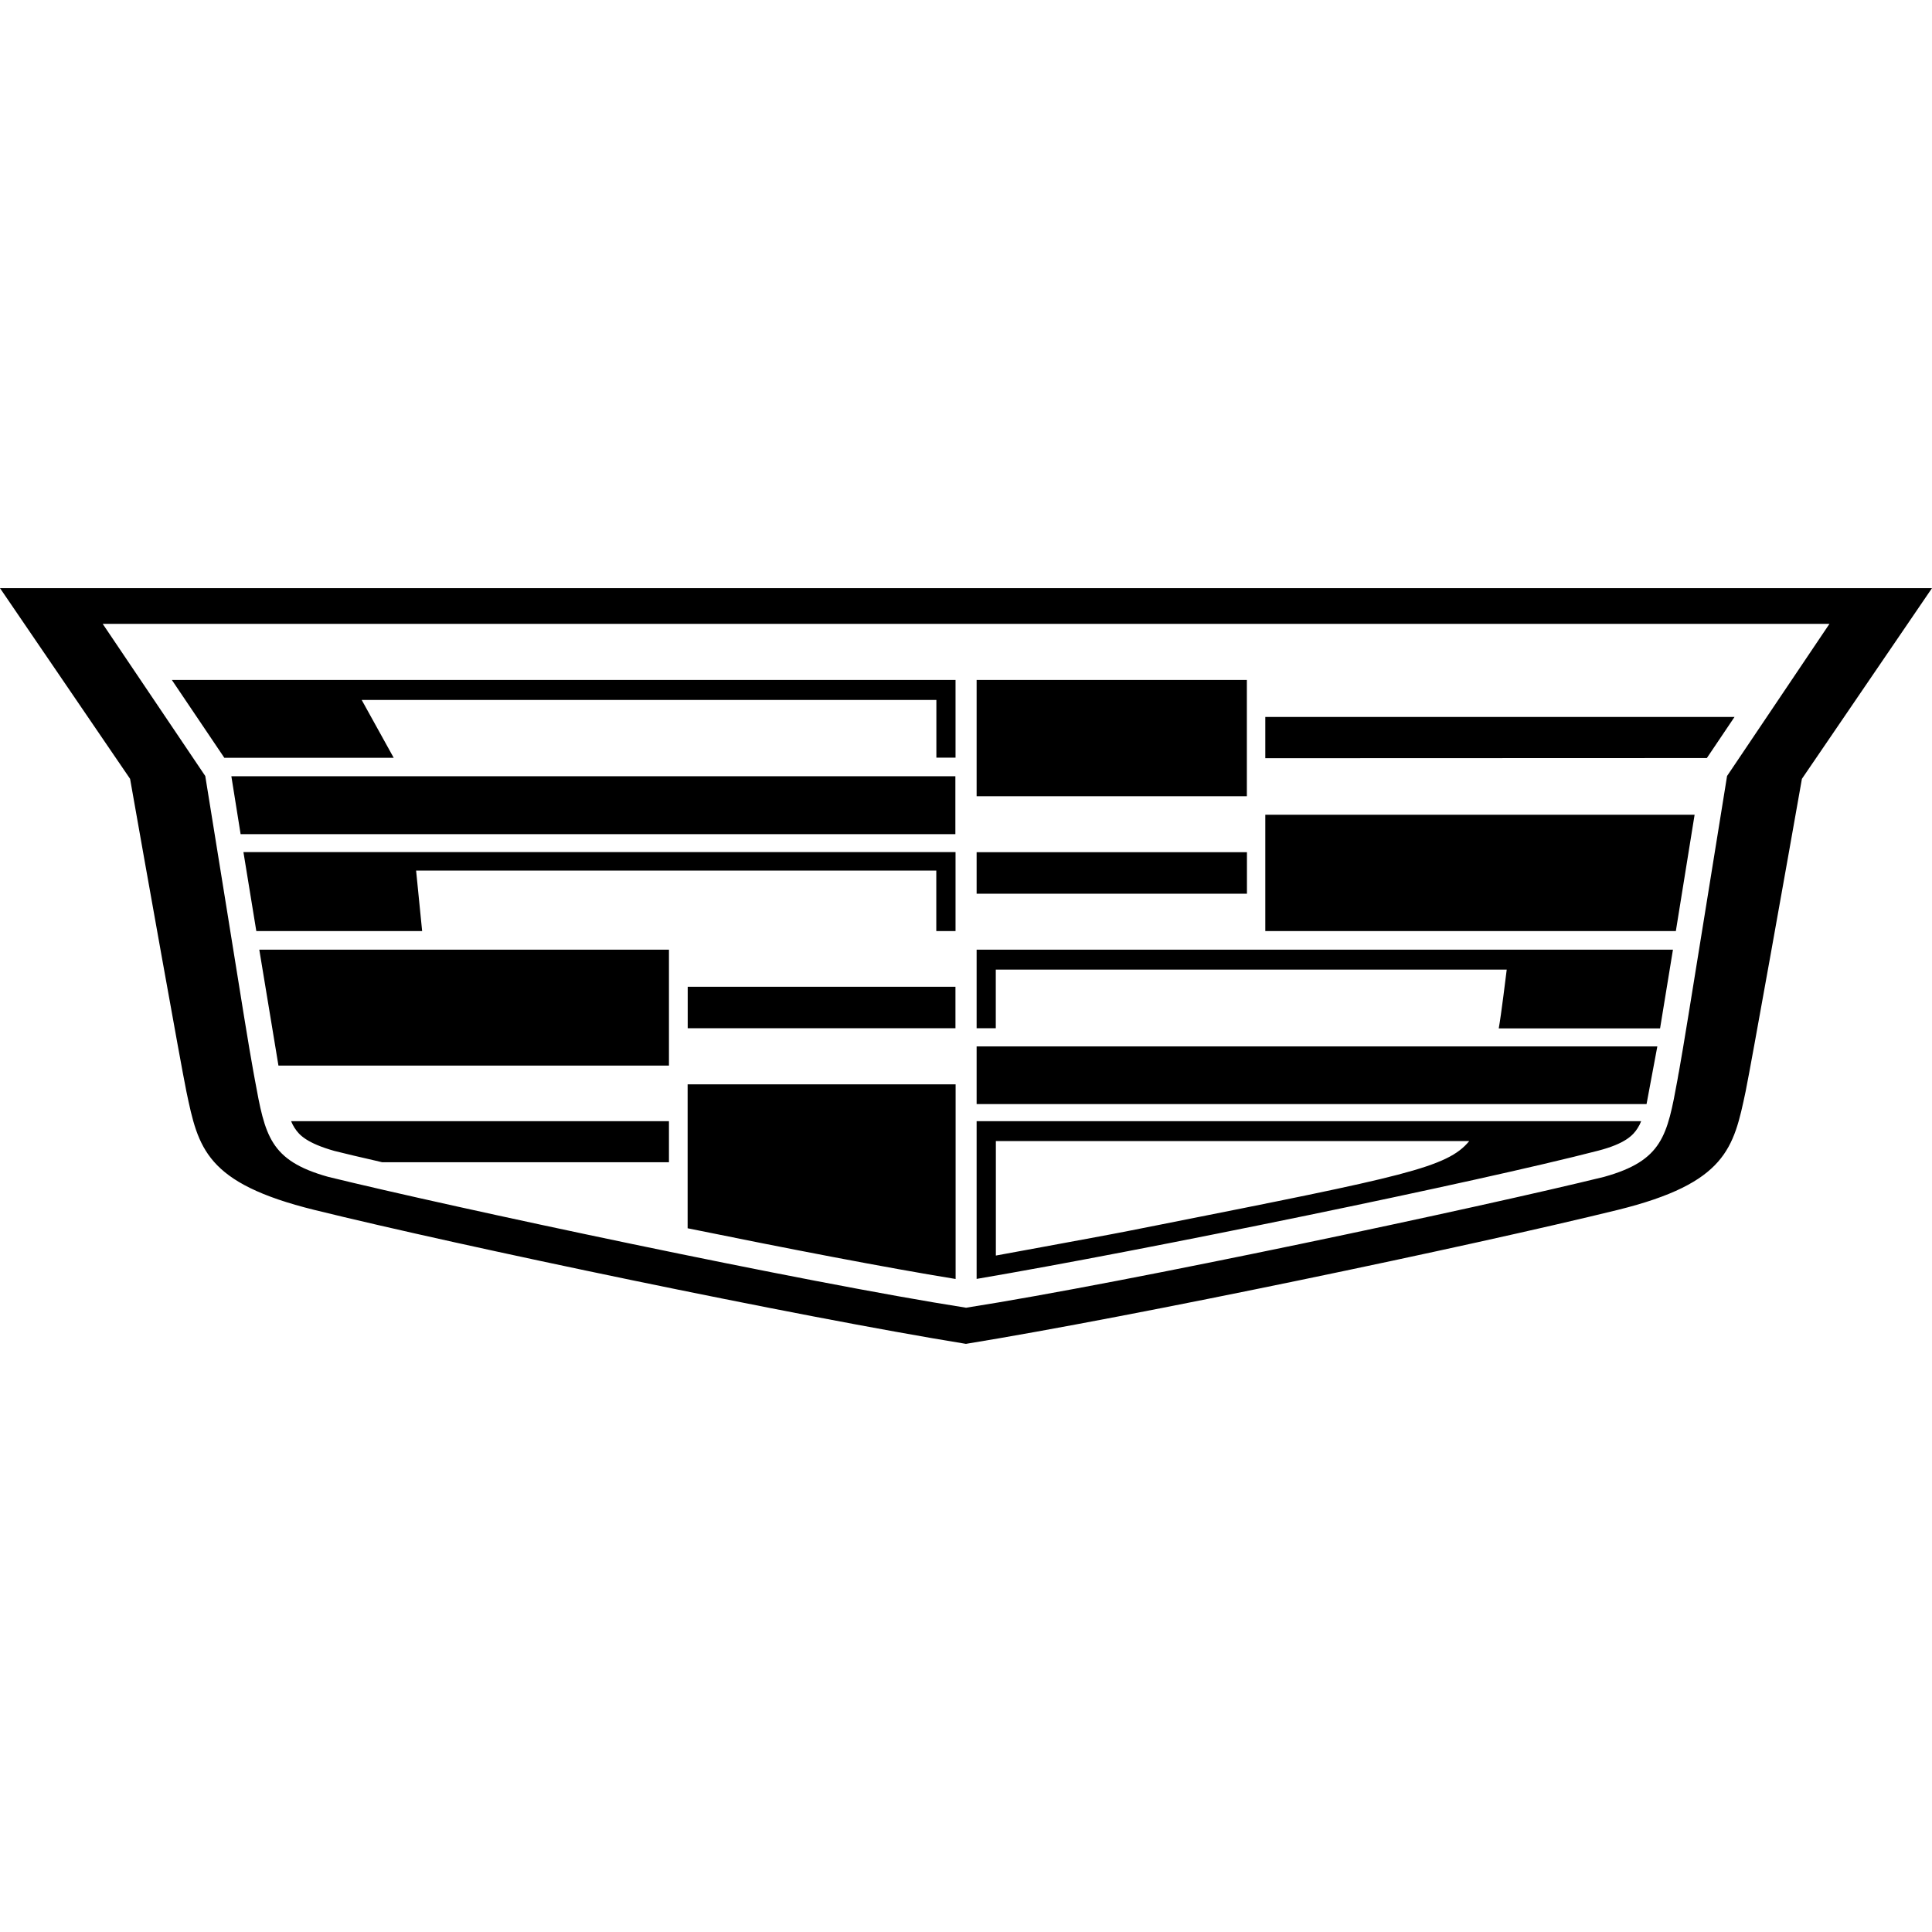
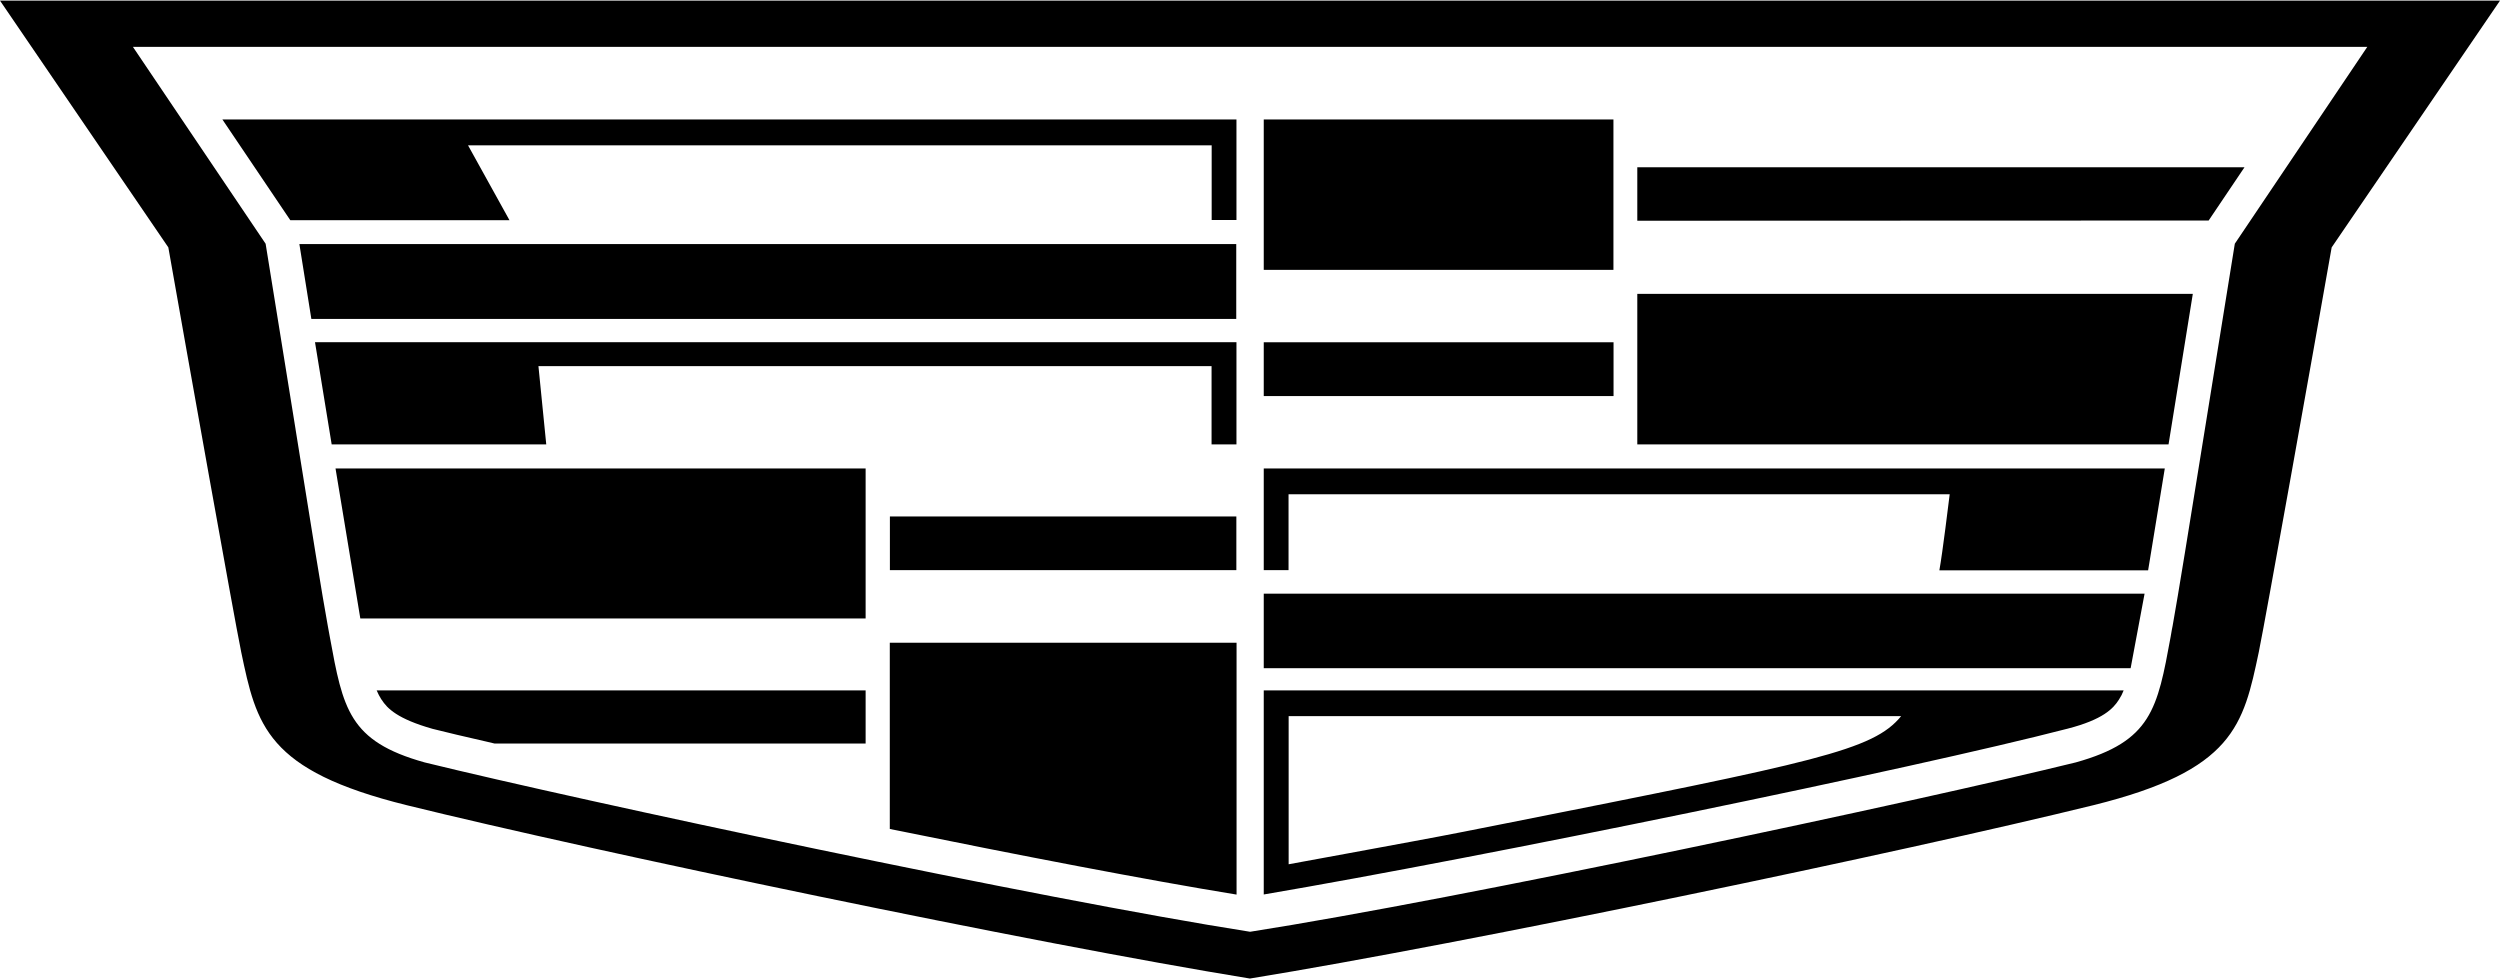
- <svg xmlns="http://www.w3.org/2000/svg" role="img" viewBox="0 0 24 24">
+ <svg xmlns="http://www.w3.org/2000/svg" role="img" viewBox="0 7.3 24 9.4">
  <path d="M2.787 9.414h2.104l-.398-.719h7.139v.717h.238v-.965H2.135l.652.967zm.202.948h8.879v-.719H2.874l.115.719zm2.255 1.204h-2.06l-.16-.981h8.846v.981h-.239v-.751H5.169l.075.751zm3.299.692h3.326v.515H8.543v-.515zm3.589-3.811h3.357v1.444h-3.357V8.447zm-8.469 5.569c.054.086.155.186.49.281.146.037.305.074.515.122l.08.019H8.31v-.51H3.616c.013.03.028.06.046.088h.001zm4.647-.779H3.459l-.238-1.44H8.31v1.44zm.232 2.021c1.243.253 2.457.488 3.329.63V13.47H8.542V15.258zm12.276-3.692h-5.1v-1.445h5.333l-.233 1.445zm-5.1-2.66v.513l5.485-.002.344-.511h-5.829zM0 7.306l1.616 2.369c.177 1.006.64 3.599.693 3.85l.006.032c.148.706.239 1.139 1.59 1.473 1.825.45 5.997 1.323 8.094 1.664 2.097-.341 6.271-1.215 8.097-1.664 1.35-.334 1.44-.767 1.589-1.473l.006-.032c.053-.253.516-2.844.693-3.85L24 7.306H0zm21.454 2.335-.277 1.717c-.16.994-.267 1.657-.32 1.951l-.007.035-.012.07c-.127.692-.183 1.002-.91 1.205-1.516.373-5.908 1.31-7.927 1.626-2.018-.316-6.41-1.254-7.925-1.626-.727-.203-.783-.513-.91-1.206l-.019-.104c-.053-.288-.156-.93-.31-1.89v-.001L2.55 9.64 1.276 7.75h21.45l-1.272 1.89v.001zm-9.084 3.132h-.238v-.976h8.65l-.16.978h-2.004c.031-.171.09-.659.099-.73H12.37v.728zm-.238.942h8.322l.134-.716h-8.456v.716zm0-3.129h3.358v.516h-3.358v-.516zm0 3.342v1.959c2.115-.36 6.223-1.205 7.718-1.592.338-.087.438-.193.492-.279a.448.448 0 0 0 .045-.088h-8.255zm2.296 1.282-.415.082c-.21.042-.665.125-1.065.199l-.577.106v-1.422h5.88c-.27.33-.812.437-3.823 1.035z" />
</svg>
